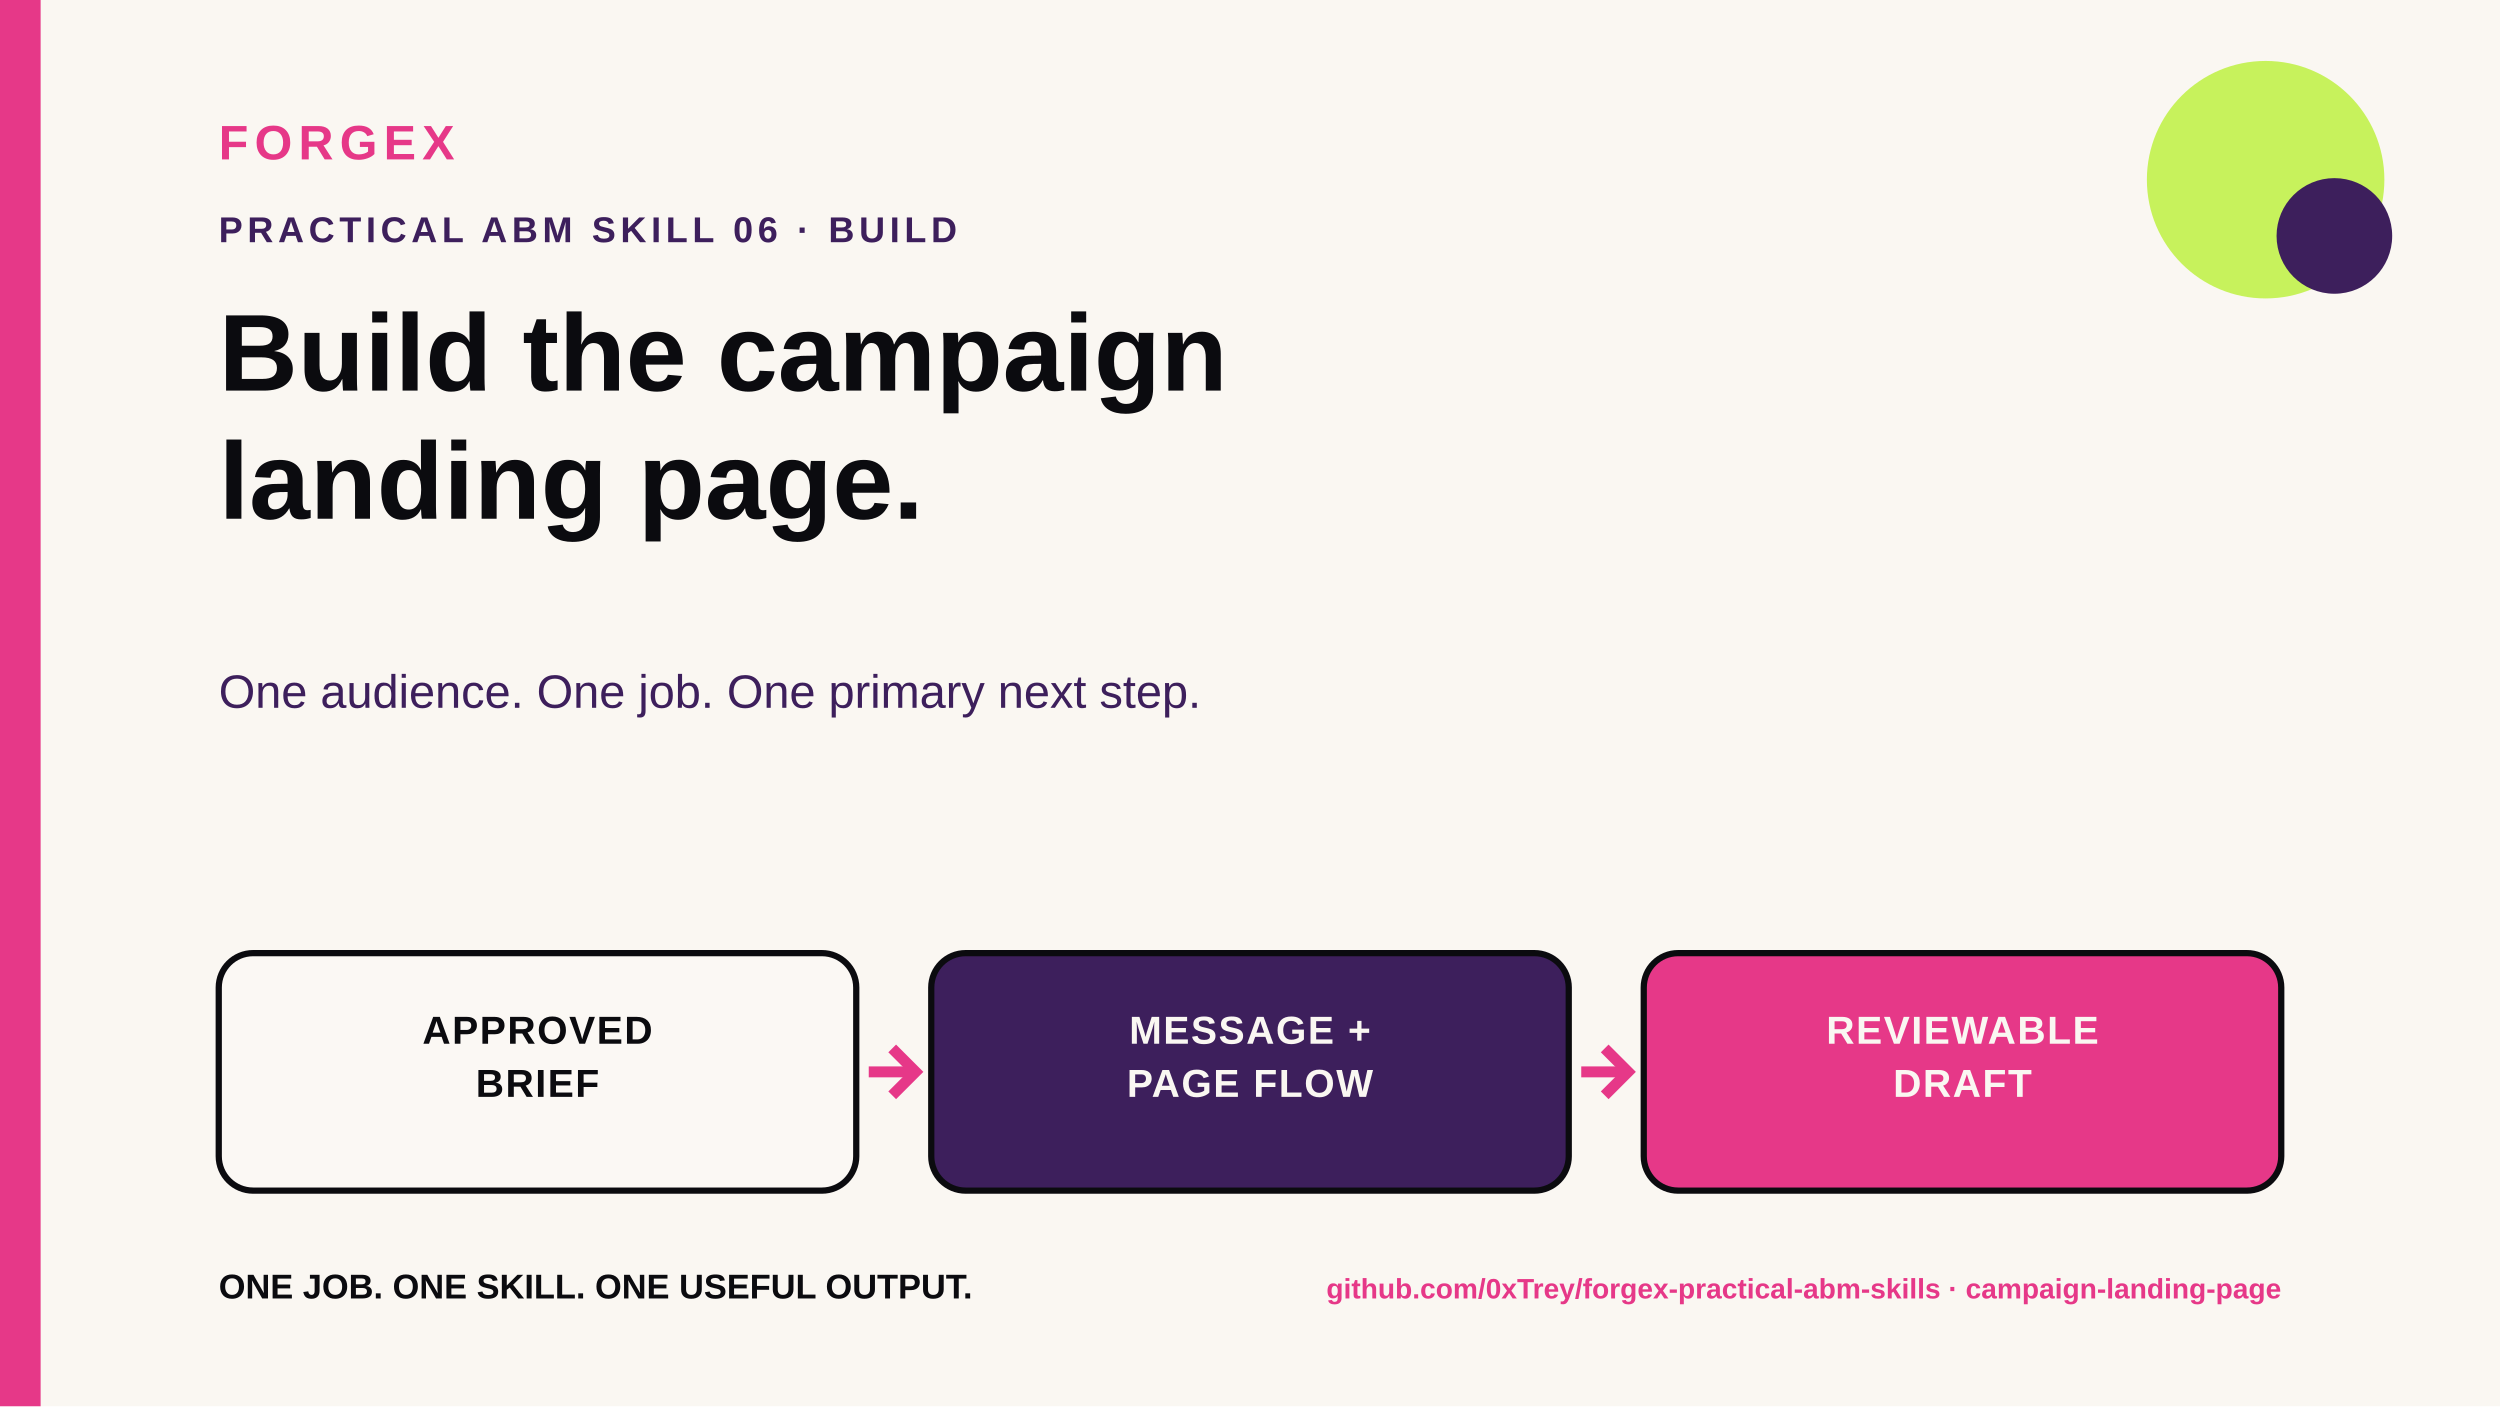
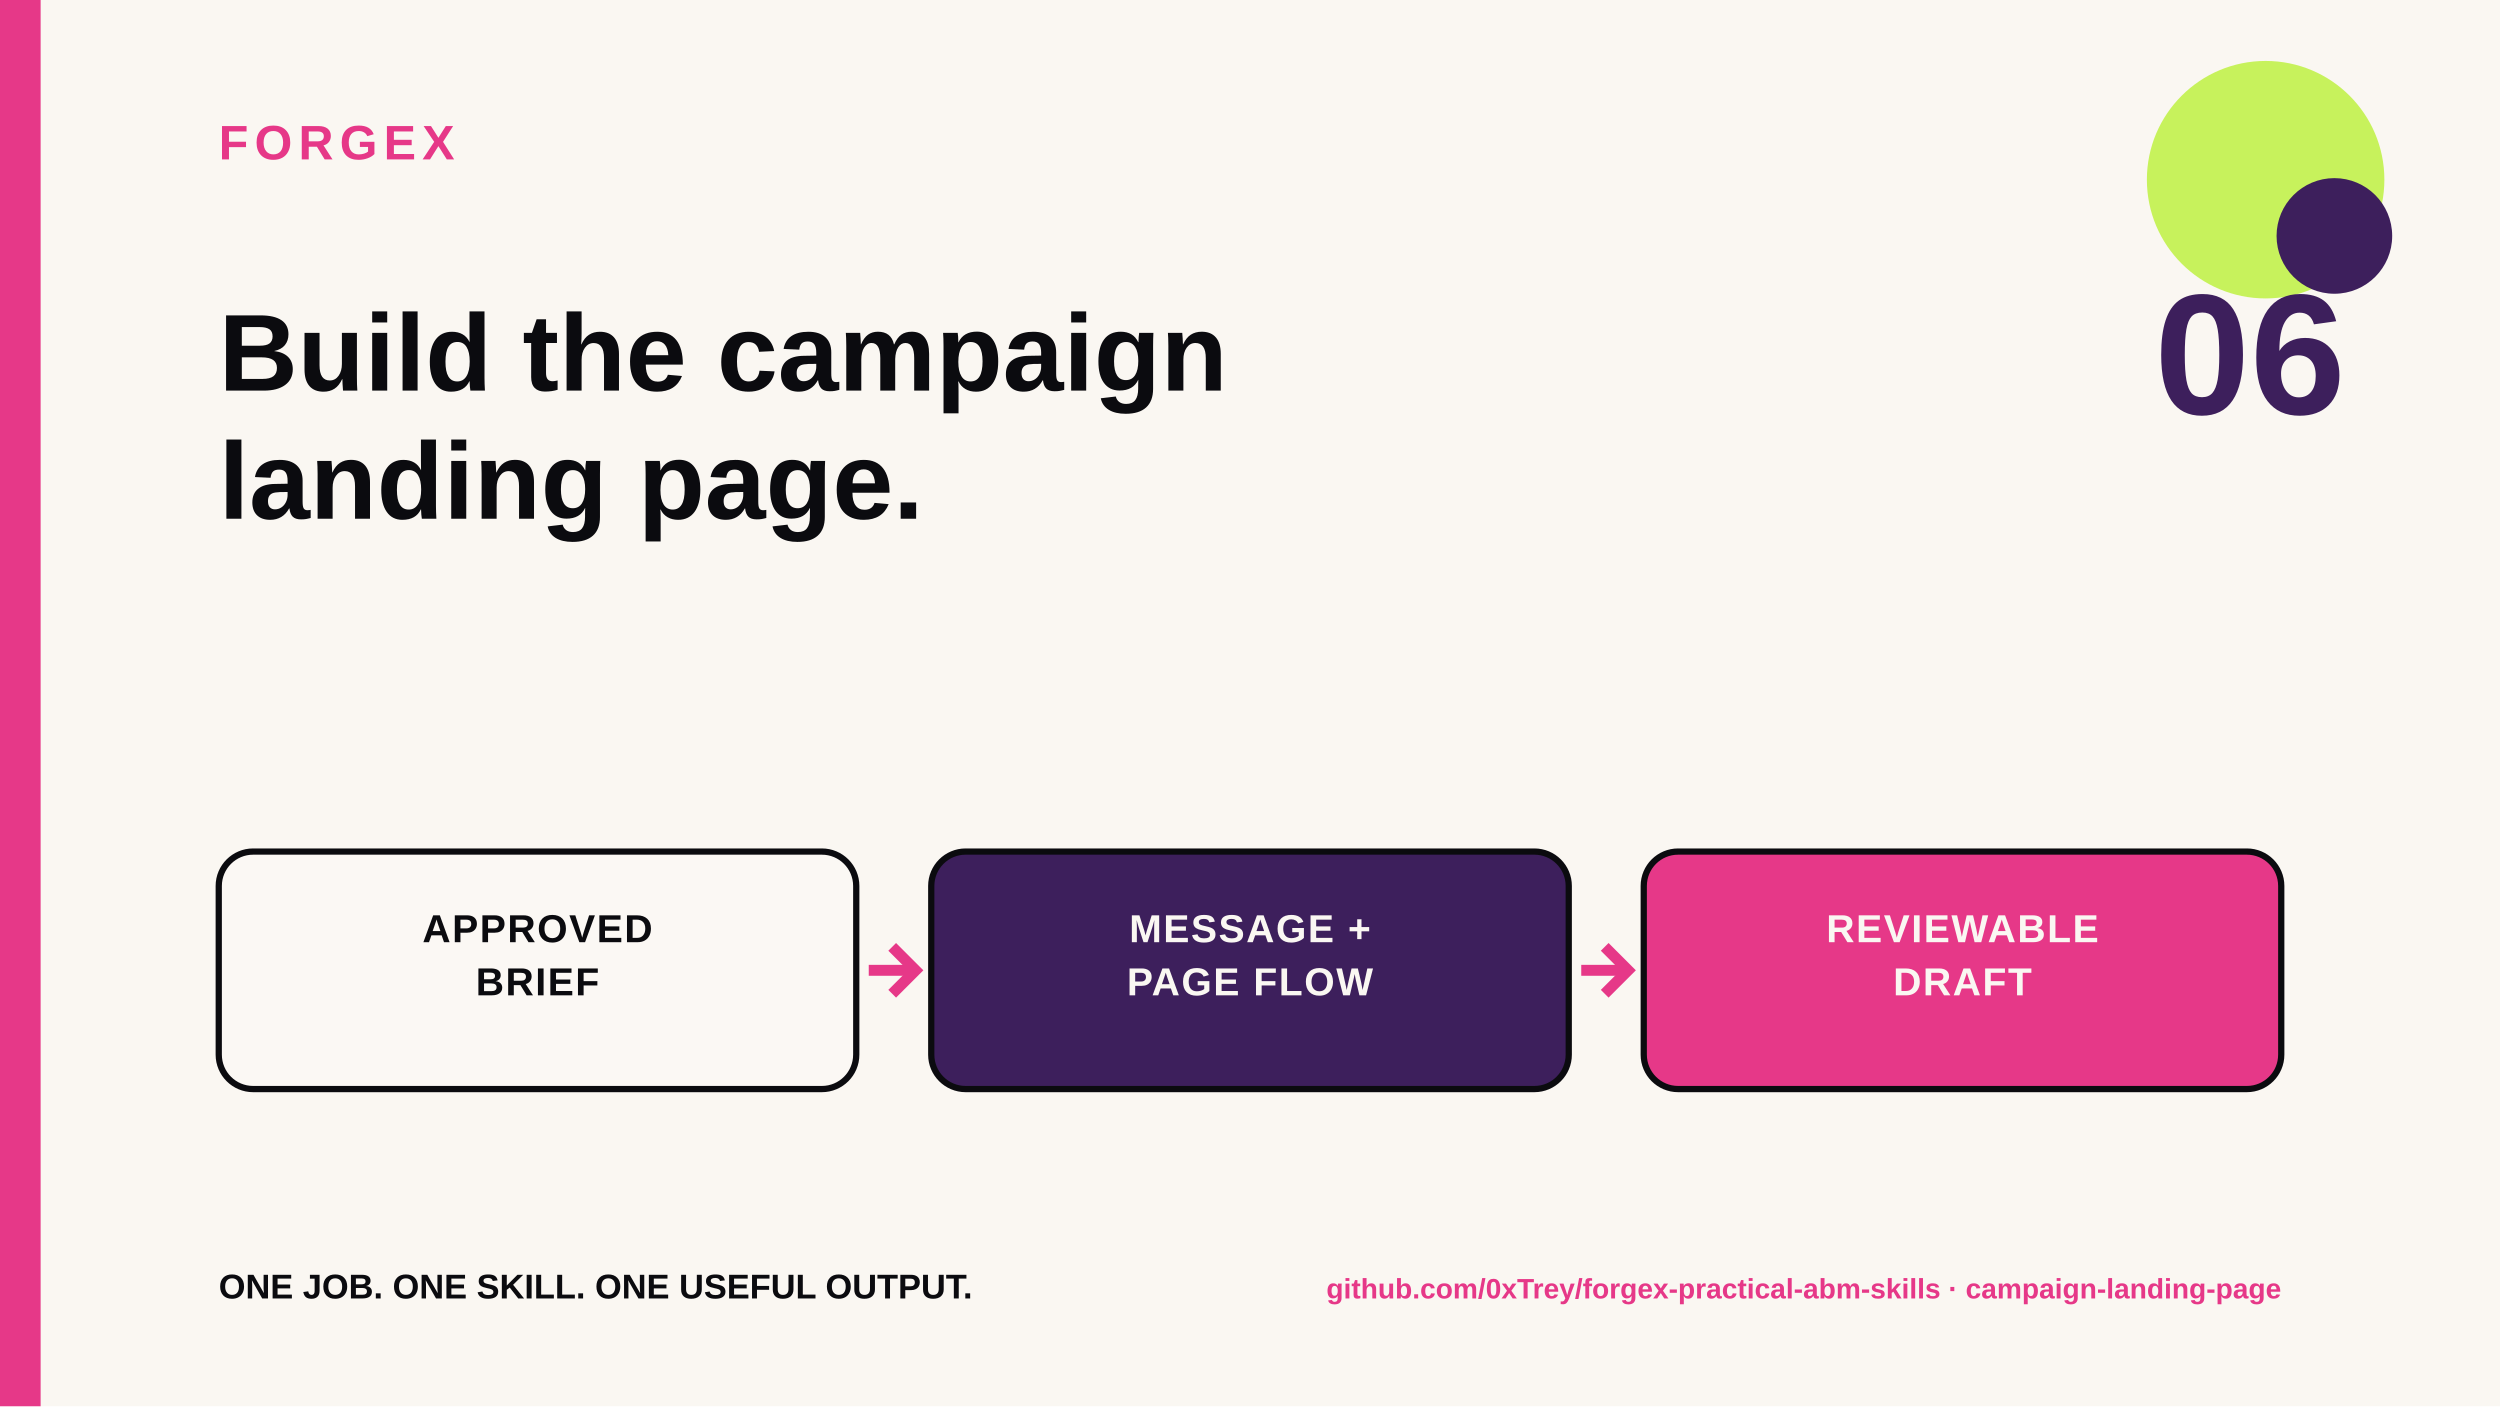
<svg xmlns="http://www.w3.org/2000/svg" width="1600" height="900" viewBox="0 0 1600 900">
  <rect width="1600" height="900" fill="#FAF7F2" />
  <rect x="0" y="0" width="26" height="900" fill="#E63888" />
  <circle cx="1450" cy="115" r="76" fill="#C7F25C" />
  <circle cx="1494" cy="151" r="37" fill="#3D1F5C" />
  <text x="140" y="102" font-family="Arial, Helvetica, sans-serif" font-size="31" font-weight="900" fill="#E63888" letter-spacing="4">FORGEX</text>
-   <text x="140" y="155" font-family="Arial, Helvetica, sans-serif" font-size="23" font-weight="800" fill="#3D1F5C" letter-spacing="3">PRACTICAL ABM SKILL 06 · BUILD</text>
+   <text x="1440" y="265" text-anchor="middle" font-family="Arial, Helvetica, sans-serif" font-size="110" font-weight="900" fill="#3D1F5C">06</text>
  <text x="140" y="250" fill="#0B0B0F" font-family="Arial, Helvetica, sans-serif" font-size="70" font-weight="900">Build the campaign</text>
  <text x="140" y="332" fill="#0B0B0F" font-family="Arial, Helvetica, sans-serif" font-size="70" font-weight="900">landing page.</text>
-   <text x="140" y="453" font-family="Arial, Helvetica, sans-serif" font-size="30" fill="#3D1F5C">One audience. One job. One primary next step.</text>
-   <rect x="140" y="610" width="408" height="152" rx="22" fill="#FBF8F4" stroke="#0B0B0F" stroke-width="4" />
-   <path d="M 556 686 L 586 686" stroke="#E63888" stroke-width="7" />
-   <path d="M 571 671 L 586 686 L 571 701" fill="none" stroke="#E63888" stroke-width="7" />
-   <text x="344" y="668" text-anchor="middle" fill="#0B0B0F" font-family="Arial, Helvetica, sans-serif" font-size="25" font-weight="800" letter-spacing="1">APPROVED</text>
-   <text x="344" y="702" text-anchor="middle" fill="#0B0B0F" font-family="Arial, Helvetica, sans-serif" font-size="25" font-weight="800" letter-spacing="1">BRIEF</text>
-   <rect x="596" y="610" width="408" height="152" rx="22" fill="#3D1F5C" stroke="#0B0B0F" stroke-width="4" />
-   <path d="M 1012 686 L 1042 686" stroke="#E63888" stroke-width="7" />
-   <path d="M 1027 671 L 1042 686 L 1027 701" fill="none" stroke="#E63888" stroke-width="7" />
-   <text x="800" y="668" text-anchor="middle" fill="#FAF7F2" font-family="Arial, Helvetica, sans-serif" font-size="25" font-weight="800" letter-spacing="1">MESSAGE +</text>
-   <text x="800" y="702" text-anchor="middle" fill="#FAF7F2" font-family="Arial, Helvetica, sans-serif" font-size="25" font-weight="800" letter-spacing="1">PAGE FLOW</text>
-   <rect x="1052" y="610" width="408" height="152" rx="22" fill="#E63888" stroke="#0B0B0F" stroke-width="4" />
-   <text x="1256" y="668" text-anchor="middle" fill="#FAF7F2" font-family="Arial, Helvetica, sans-serif" font-size="25" font-weight="800" letter-spacing="1">REVIEWABLE</text>
-   <text x="1256" y="702" text-anchor="middle" fill="#FAF7F2" font-family="Arial, Helvetica, sans-serif" font-size="25" font-weight="800" letter-spacing="1">DRAFT</text>
+   <rect x="140" y="545" width="408" height="152" rx="22" fill="#FBF8F4" stroke="#0B0B0F" stroke-width="4" />
+   <path d="M 556 621 L 586 621" stroke="#E63888" stroke-width="7" />
+   <path d="M 571 606 L 586 621 L 571 636" fill="none" stroke="#E63888" stroke-width="7" />
+   <text x="344" y="603" text-anchor="middle" fill="#0B0B0F" font-family="Arial, Helvetica, sans-serif" font-size="25" font-weight="800" letter-spacing="1">APPROVED</text>
+   <text x="344" y="637" text-anchor="middle" fill="#0B0B0F" font-family="Arial, Helvetica, sans-serif" font-size="25" font-weight="800" letter-spacing="1">BRIEF</text>
+   <rect x="596" y="545" width="408" height="152" rx="22" fill="#3D1F5C" stroke="#0B0B0F" stroke-width="4" />
+   <path d="M 1012 621 L 1042 621" stroke="#E63888" stroke-width="7" />
+   <path d="M 1027 606 L 1042 621 L 1027 636" fill="none" stroke="#E63888" stroke-width="7" />
+   <text x="800" y="603" text-anchor="middle" fill="#FAF7F2" font-family="Arial, Helvetica, sans-serif" font-size="25" font-weight="800" letter-spacing="1">MESSAGE +</text>
+   <text x="800" y="637" text-anchor="middle" fill="#FAF7F2" font-family="Arial, Helvetica, sans-serif" font-size="25" font-weight="800" letter-spacing="1">PAGE FLOW</text>
+   <rect x="1052" y="545" width="408" height="152" rx="22" fill="#E63888" stroke="#0B0B0F" stroke-width="4" />
+   <text x="1256" y="603" text-anchor="middle" fill="#FAF7F2" font-family="Arial, Helvetica, sans-serif" font-size="25" font-weight="800" letter-spacing="1">REVIEWABLE</text>
+   <text x="1256" y="637" text-anchor="middle" fill="#FAF7F2" font-family="Arial, Helvetica, sans-serif" font-size="25" font-weight="800" letter-spacing="1">DRAFT</text>
  <text x="140" y="831" font-family="Arial, Helvetica, sans-serif" font-size="22" font-weight="700" fill="#0B0B0F">ONE JOB. ONE SKILL. ONE USEFUL OUTPUT.</text>
  <text x="1460" y="831" text-anchor="end" font-family="Arial, Helvetica, sans-serif" font-size="18" font-weight="700" fill="#E63888">github.com/0xTrey/forgex-practical-abm-skills · campaign-landing-page</text>
</svg>
